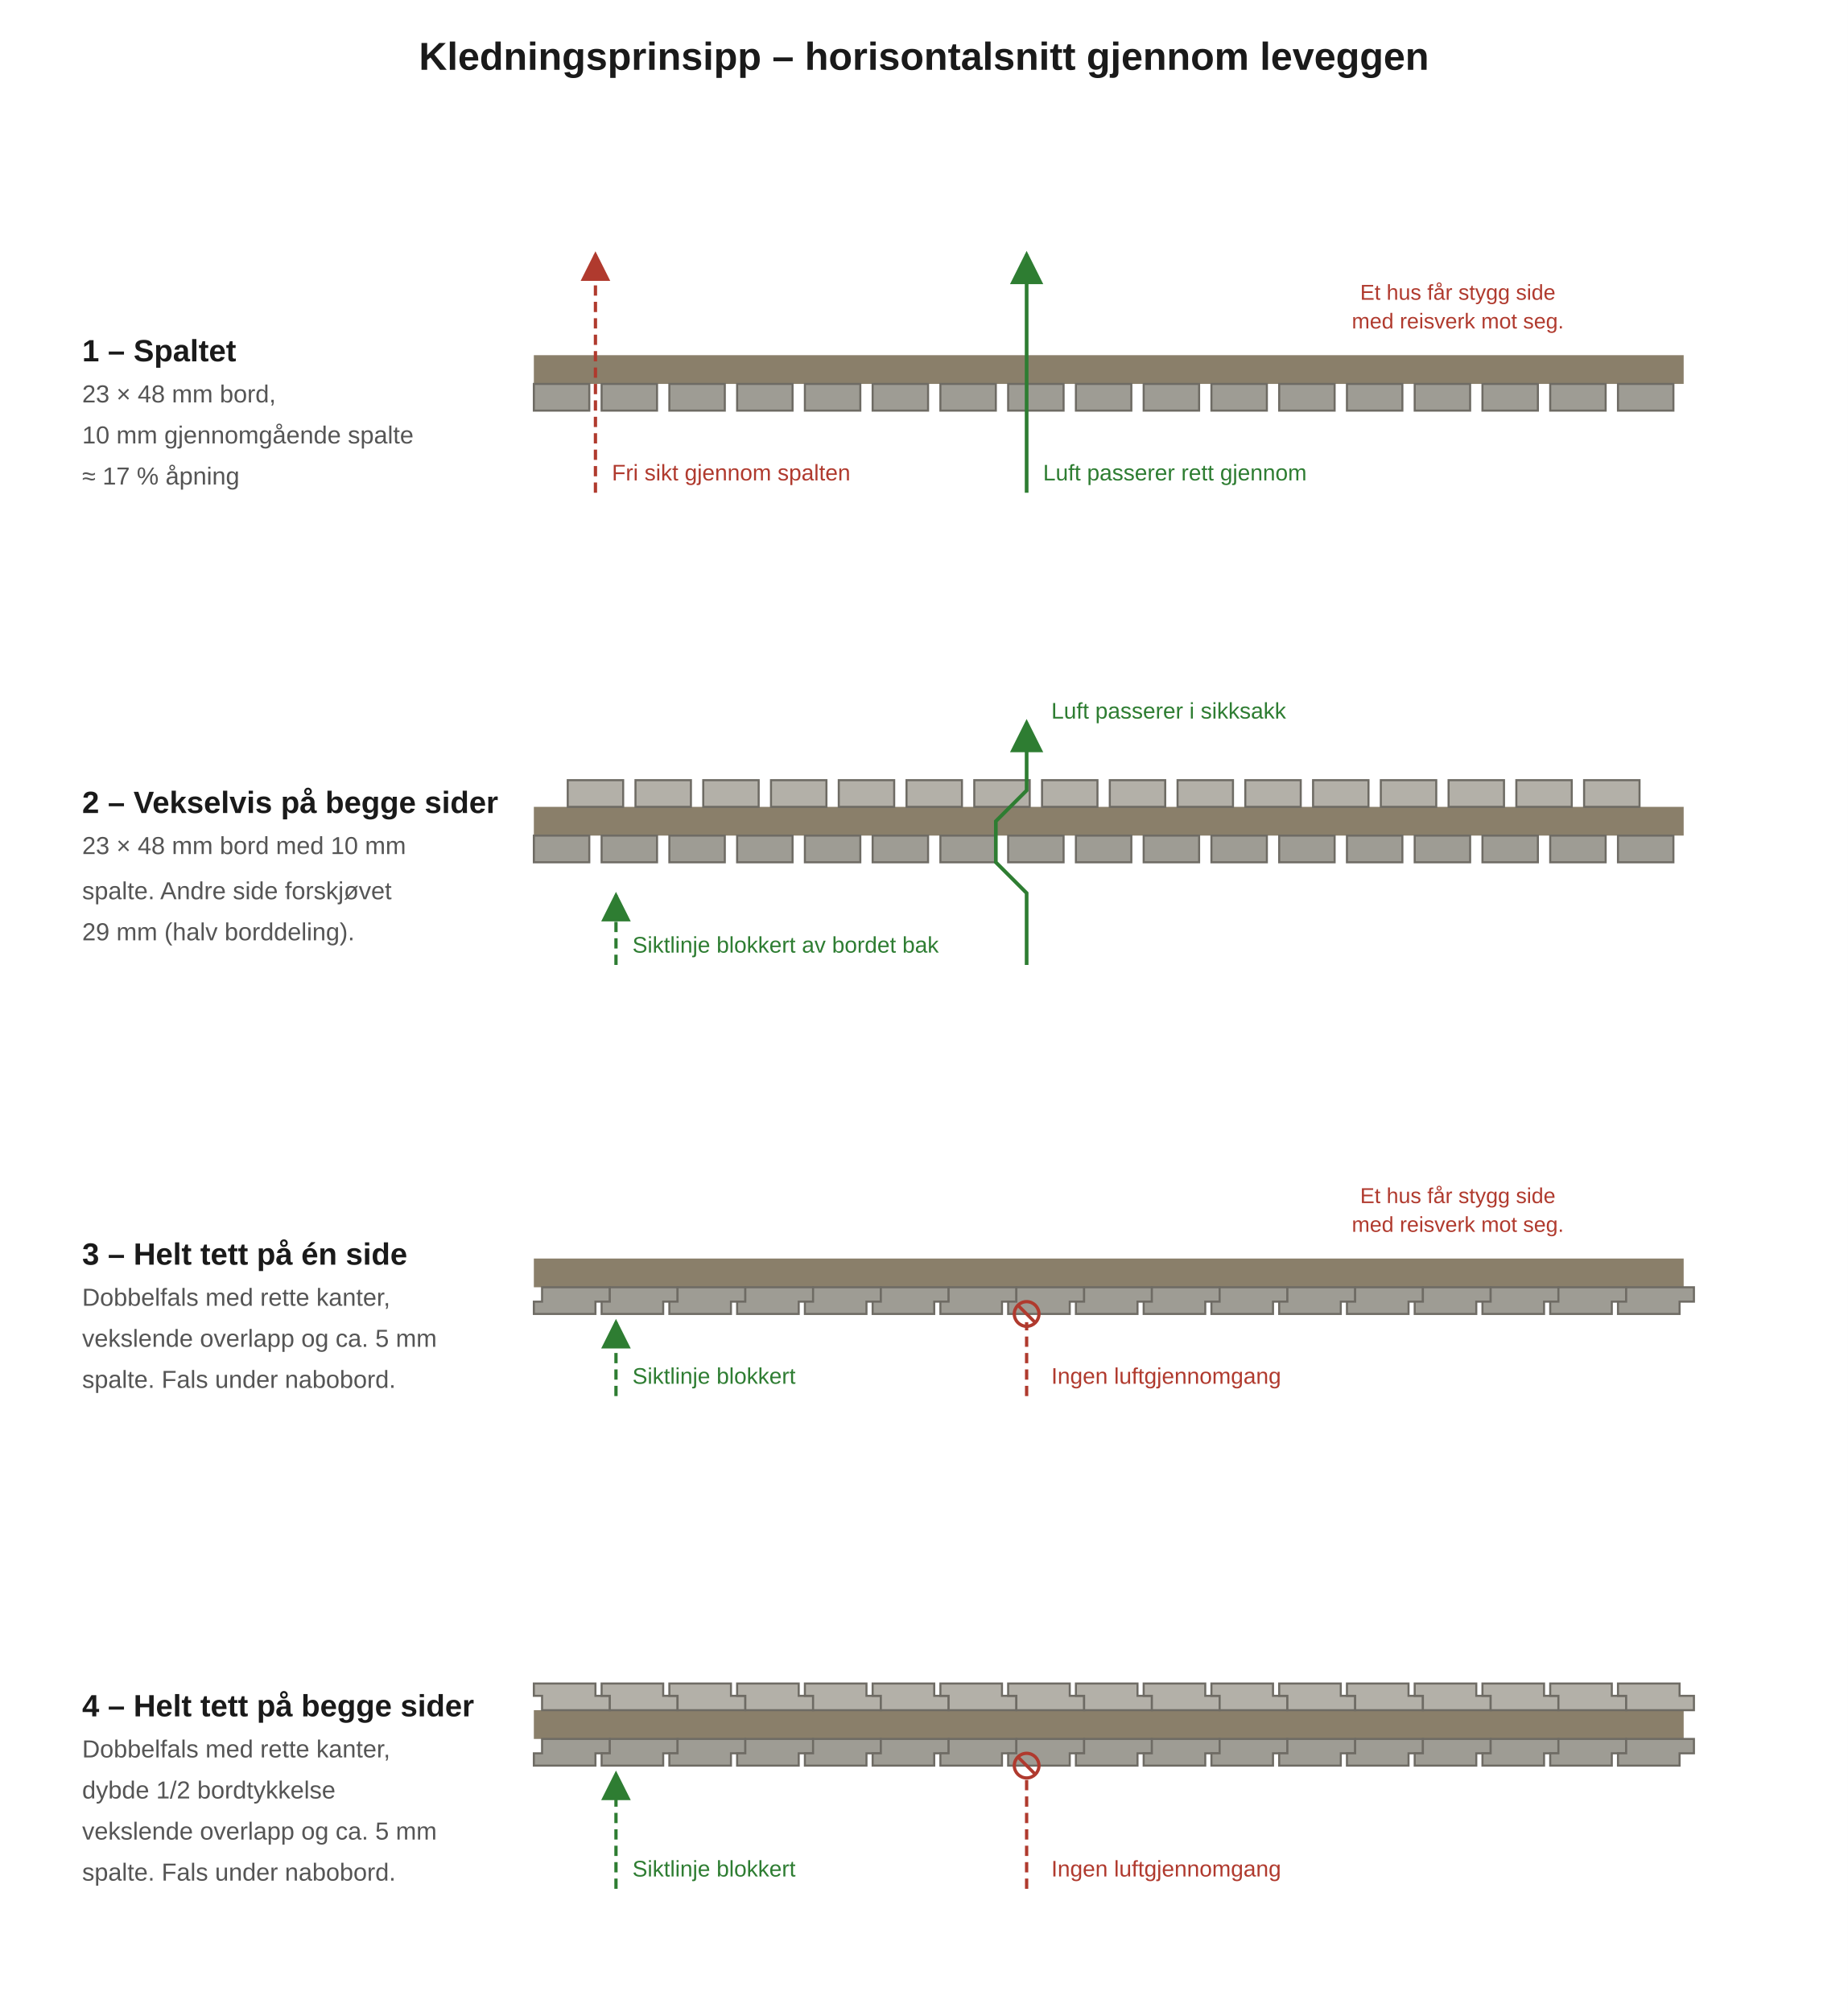
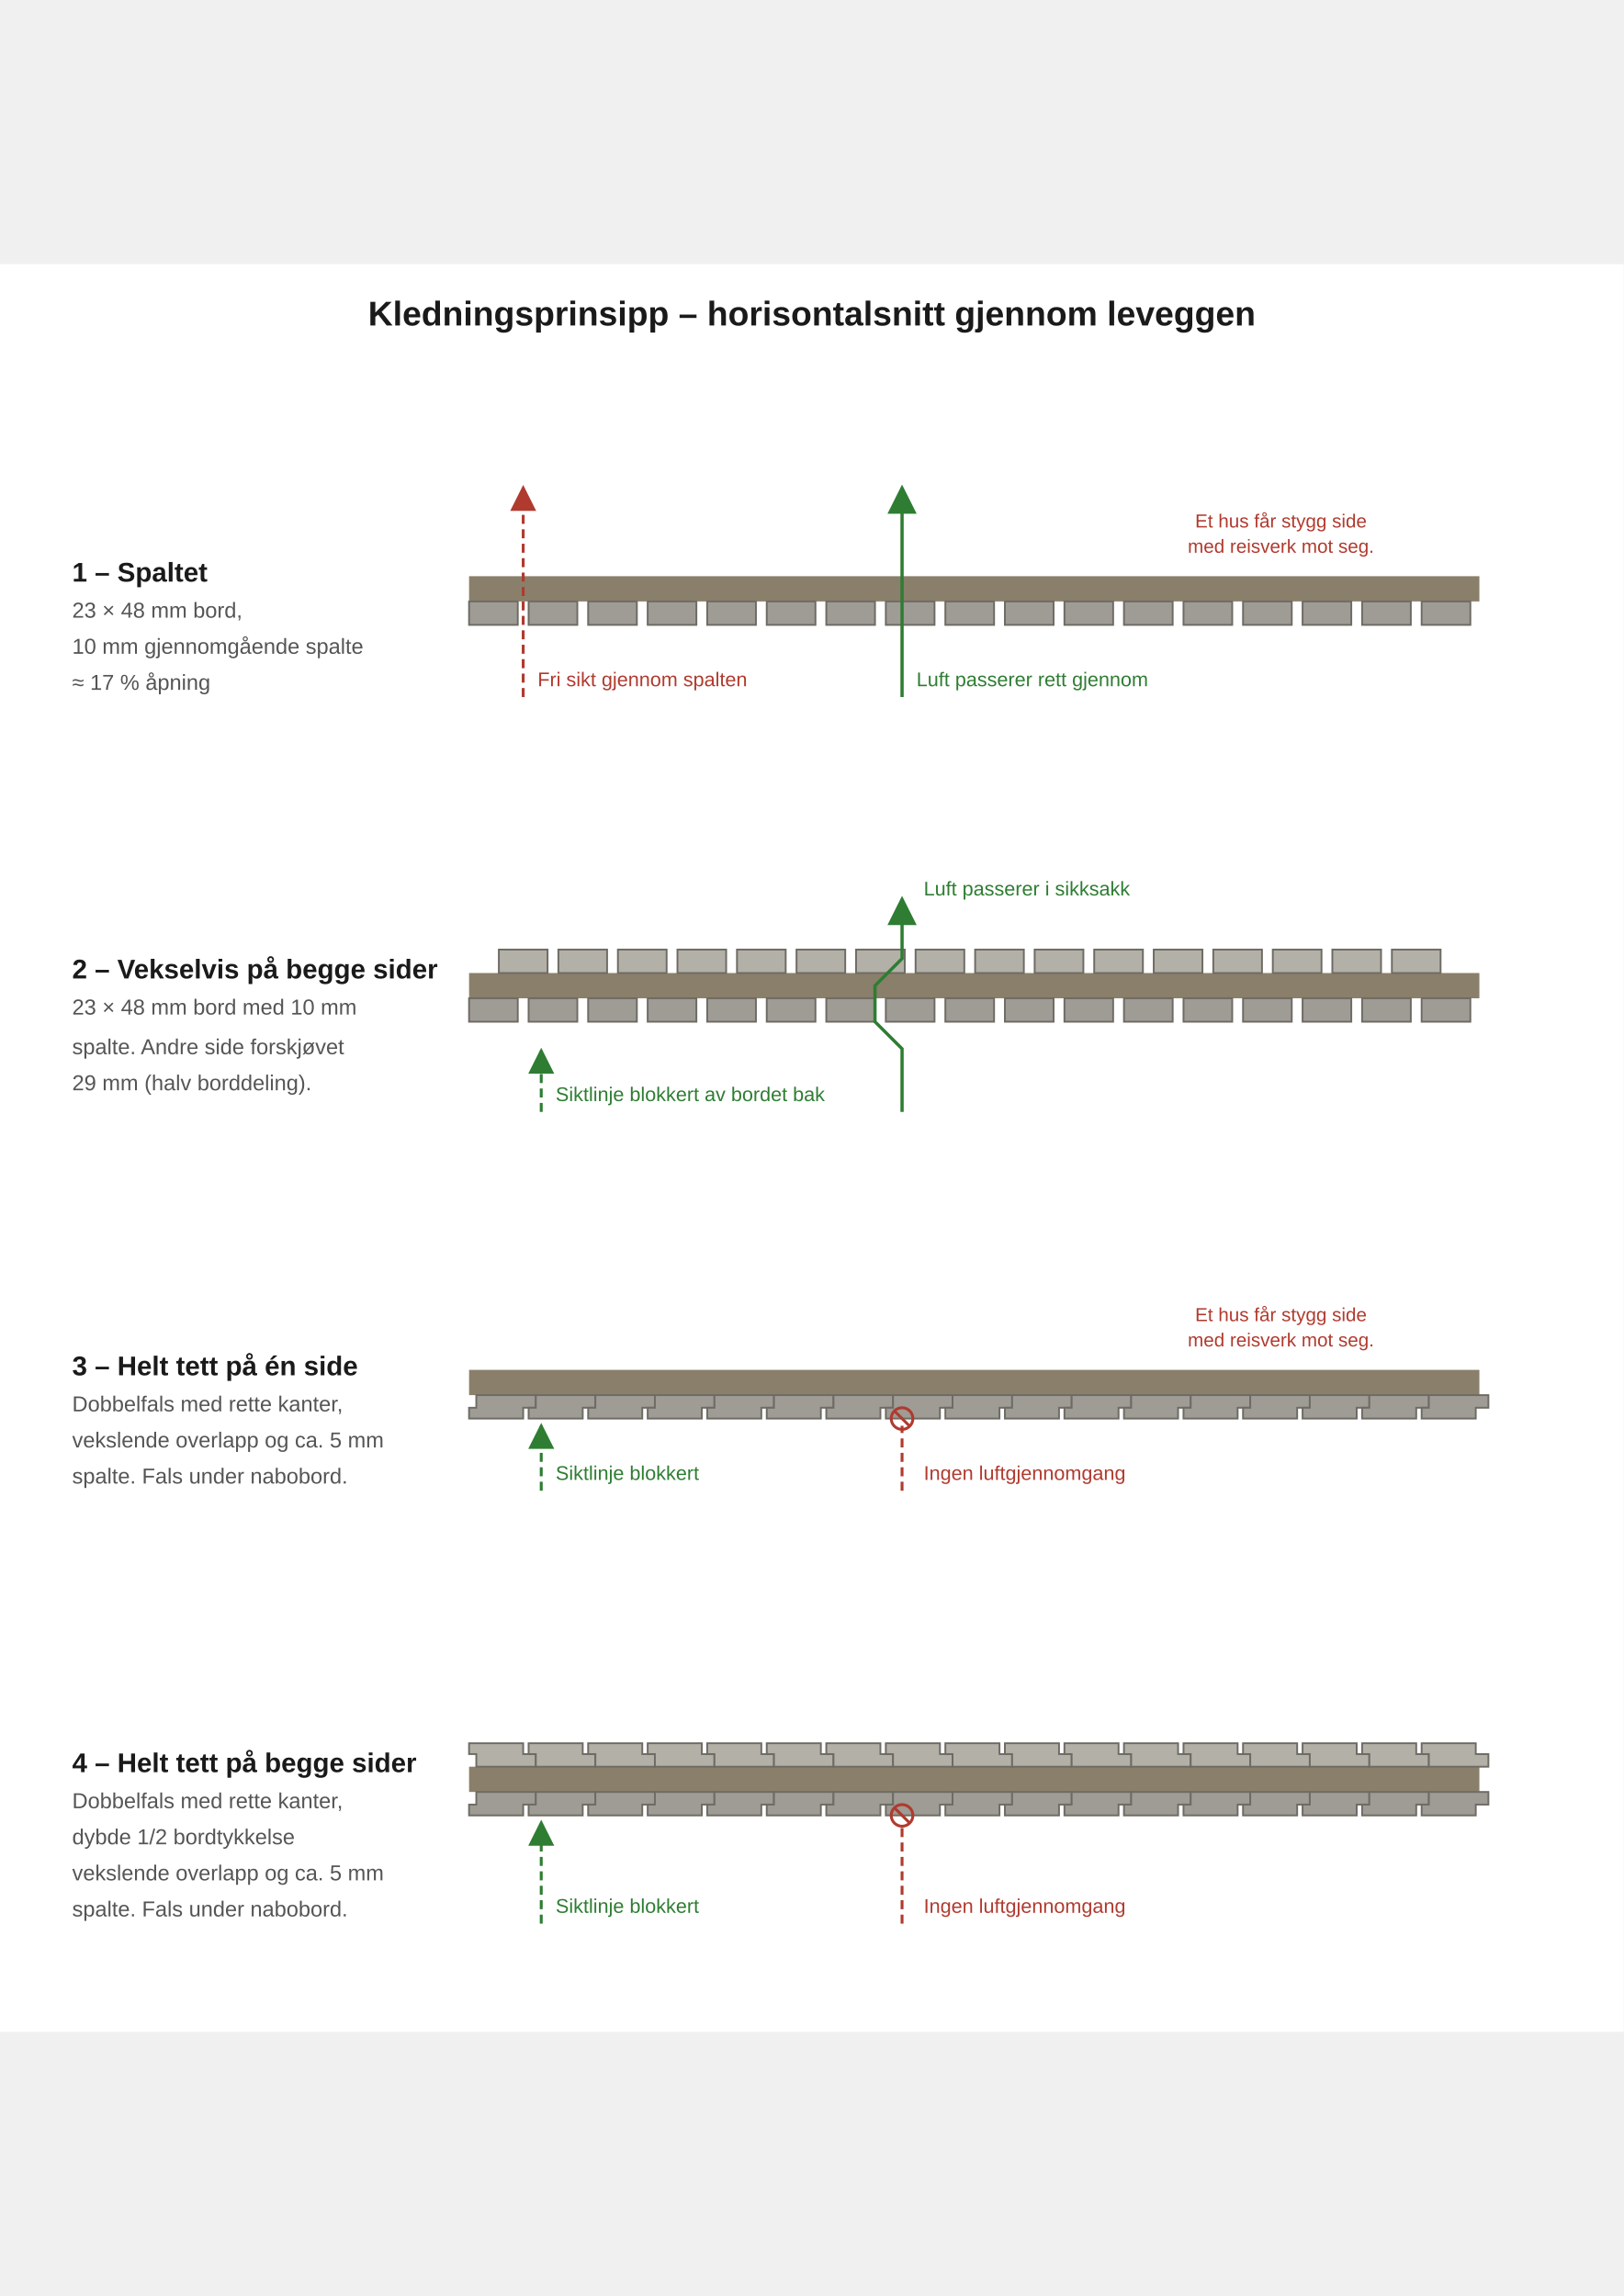
- <svg xmlns="http://www.w3.org/2000/svg" viewBox="0 0 900 980" width="900" height="980" font-family="Segoe UI, Arial, Helvetica, sans-serif" role="img" aria-label="Horisontalsnitt gjennom leveggen som viser fire kledningsprinsipper: tett på én side, spaltet, vekselvis og tett på begge sider">
+ <svg xmlns="http://www.w3.org/2000/svg" viewBox="0 0 900 980" width="210mm" height="297mm" preserveAspectRatio="xMidYMid meet" font-family="Segoe UI, Arial, Helvetica, sans-serif" role="img" aria-label="Horisontalsnitt gjennom leveggen som viser fire kledningsprinsipper: tett på én side, spaltet, vekselvis og tett på begge sider">
  <defs>
    <marker id="pilRod" markerWidth="9" markerHeight="9" refX="8" refY="4.5" orient="auto">
      <path d="M0,0 L9,4.5 L0,9 z" fill="#b03a2e" />
    </marker>
    <marker id="pilGron" markerWidth="9" markerHeight="9" refX="8" refY="4.5" orient="auto">
      <path d="M0,0 L9,4.5 L0,9 z" fill="#2e7d32" />
    </marker>
    <path id="bordMedDobbelfals" d="M0,0 H30 V6 H37 V13 H4 V6 H0 Z" />
  </defs>
  <rect width="900" height="980" fill="#ffffff" />
  <text x="450" y="34" text-anchor="middle" font-size="19" font-weight="600" fill="#1a1a1a">Kledningsprinsipp – horisontalsnitt gjennom leveggen</text>
  <text x="710" y="146" text-anchor="middle" font-size="10.5" fill="#b03a2e">Et hus får stygg side</text>
  <text x="710" y="160" text-anchor="middle" font-size="10.5" fill="#b03a2e">med reisverk mot seg.</text>
  <text x="40" y="176" font-size="15" font-weight="600" fill="#1a1a1a">1 – Spaltet</text>
  <text x="40" y="196" font-size="12" fill="#555">23 × 48 mm bord,</text>
  <text x="40" y="216" font-size="12" fill="#555">10 mm gjennomgående spalte</text>
  <text x="40" y="236" font-size="12" fill="#555">≈ 17 % åpning</text>
  <line x1="260" y1="180" x2="820" y2="180" stroke="#8a7f6a" stroke-width="14" />
  <g fill="#9e9c94" stroke="#6e6b64" stroke-width="1">
    <rect x="260" y="187" width="27" height="13" />
    <rect x="293" y="187" width="27" height="13" />
    <rect x="326" y="187" width="27" height="13" />
    <rect x="359" y="187" width="27" height="13" />
    <rect x="392" y="187" width="27" height="13" />
    <rect x="425" y="187" width="27" height="13" />
    <rect x="458" y="187" width="27" height="13" />
    <rect x="491" y="187" width="27" height="13" />
    <rect x="524" y="187" width="27" height="13" />
    <rect x="557" y="187" width="27" height="13" />
    <rect x="590" y="187" width="27" height="13" />
    <rect x="623" y="187" width="27" height="13" />
    <rect x="656" y="187" width="27" height="13" />
    <rect x="689" y="187" width="27" height="13" />
    <rect x="722" y="187" width="27" height="13" />
    <rect x="755" y="187" width="27" height="13" />
    <rect x="788" y="187" width="27" height="13" />
  </g>
  <line x1="290" y1="240" x2="290" y2="124" stroke="#b03a2e" stroke-width="1.6" stroke-dasharray="5 3" marker-end="url(#pilRod)" />
  <text x="298" y="234" font-size="11" fill="#b03a2e">Fri sikt gjennom spalten</text>
  <line x1="500" y1="240" x2="500" y2="124" stroke="#2e7d32" stroke-width="1.8" marker-end="url(#pilGron)" />
  <text x="508" y="234" font-size="11" fill="#2e7d32">Luft passerer rett gjennom</text>
  <text x="40" y="396" font-size="15" font-weight="600" fill="#1a1a1a">2 – Vekselvis på begge sider</text>
  <text x="40" y="416" font-size="12" fill="#555">23 × 48 mm bord med 10 mm</text>
  <text x="40" y="438" font-size="12" fill="#555">spalte. Andre side forskjøvet</text>
  <text x="40" y="458" font-size="12" fill="#555">29 mm (halv borddeling).</text>
  <line x1="260" y1="400" x2="820" y2="400" stroke="#8a7f6a" stroke-width="14" />
  <g fill="#b3b0a8" stroke="#6e6b64" stroke-width="1">
    <rect x="276.5" y="380" width="27" height="13" />
    <rect x="309.5" y="380" width="27" height="13" />
    <rect x="342.5" y="380" width="27" height="13" />
    <rect x="375.5" y="380" width="27" height="13" />
    <rect x="408.5" y="380" width="27" height="13" />
    <rect x="441.5" y="380" width="27" height="13" />
    <rect x="474.5" y="380" width="27" height="13" />
    <rect x="507.5" y="380" width="27" height="13" />
    <rect x="540.5" y="380" width="27" height="13" />
    <rect x="573.5" y="380" width="27" height="13" />
    <rect x="606.5" y="380" width="27" height="13" />
    <rect x="639.5" y="380" width="27" height="13" />
    <rect x="672.5" y="380" width="27" height="13" />
    <rect x="705.5" y="380" width="27" height="13" />
    <rect x="738.5" y="380" width="27" height="13" />
    <rect x="771.5" y="380" width="27" height="13" />
  </g>
  <g fill="#9e9c94" stroke="#6e6b64" stroke-width="1">
    <rect x="260" y="407" width="27" height="13" />
    <rect x="293" y="407" width="27" height="13" />
    <rect x="326" y="407" width="27" height="13" />
    <rect x="359" y="407" width="27" height="13" />
    <rect x="392" y="407" width="27" height="13" />
    <rect x="425" y="407" width="27" height="13" />
    <rect x="458" y="407" width="27" height="13" />
    <rect x="491" y="407" width="27" height="13" />
    <rect x="524" y="407" width="27" height="13" />
    <rect x="557" y="407" width="27" height="13" />
    <rect x="590" y="407" width="27" height="13" />
    <rect x="623" y="407" width="27" height="13" />
    <rect x="656" y="407" width="27" height="13" />
    <rect x="689" y="407" width="27" height="13" />
    <rect x="722" y="407" width="27" height="13" />
    <rect x="755" y="407" width="27" height="13" />
    <rect x="788" y="407" width="27" height="13" />
  </g>
  <line x1="300" y1="470" x2="300" y2="436" stroke="#2e7d32" stroke-width="1.6" stroke-dasharray="5 3" marker-end="url(#pilGron)" />
  <text x="308" y="464" font-size="11" fill="#2e7d32">Siktlinje blokkert av bordet bak</text>
  <path d="M500,470 L500,435 L485,420 L485,400 L500,385 L500,352" fill="none" stroke="#2e7d32" stroke-width="1.8" marker-end="url(#pilGron)" />
  <text x="512" y="350" font-size="11" fill="#2e7d32">Luft passerer i sikksakk</text>
  <text x="710" y="586" text-anchor="middle" font-size="10.5" fill="#b03a2e">Et hus får stygg side</text>
  <text x="710" y="600" text-anchor="middle" font-size="10.5" fill="#b03a2e">med reisverk mot seg.</text>
  <text x="40" y="616" font-size="15" font-weight="600" fill="#1a1a1a">3 – Helt tett på én side</text>
  <text x="40" y="636" font-size="12" fill="#555">Dobbelfals med rette kanter,</text>
  <text x="40" y="656" font-size="12" fill="#555">vekslende overlapp og ca. 5 mm</text>
  <text x="40" y="676" font-size="12" fill="#555">spalte. Fals under nabobord.</text>
  <line x1="260" y1="620" x2="820" y2="620" stroke="#8a7f6a" stroke-width="14" />
  <g fill="#9e9c94" stroke="#6e6b64" stroke-width="1" transform="translate(0 1267) scale(1 -1)">
    <use href="#bordMedDobbelfals" x="260" y="627" />
    <use href="#bordMedDobbelfals" x="293" y="627" />
    <use href="#bordMedDobbelfals" x="326" y="627" />
    <use href="#bordMedDobbelfals" x="359" y="627" />
    <use href="#bordMedDobbelfals" x="392" y="627" />
    <use href="#bordMedDobbelfals" x="425" y="627" />
    <use href="#bordMedDobbelfals" x="458" y="627" />
    <use href="#bordMedDobbelfals" x="491" y="627" />
    <use href="#bordMedDobbelfals" x="524" y="627" />
    <use href="#bordMedDobbelfals" x="557" y="627" />
    <use href="#bordMedDobbelfals" x="590" y="627" />
    <use href="#bordMedDobbelfals" x="623" y="627" />
    <use href="#bordMedDobbelfals" x="656" y="627" />
    <use href="#bordMedDobbelfals" x="689" y="627" />
    <use href="#bordMedDobbelfals" x="722" y="627" />
    <use href="#bordMedDobbelfals" x="755" y="627" />
    <use href="#bordMedDobbelfals" x="788" y="627" />
  </g>
  <line x1="300" y1="680" x2="300" y2="644" stroke="#2e7d32" stroke-width="1.6" stroke-dasharray="5 3" marker-end="url(#pilGron)" />
  <text x="308" y="674" font-size="11" fill="#2e7d32">Siktlinje blokkert</text>
  <line x1="500" y1="680" x2="500" y2="644" stroke="#b03a2e" stroke-width="1.6" stroke-dasharray="5 3" />
  <circle cx="500" cy="640" r="6" fill="none" stroke="#b03a2e" stroke-width="1.6" />
  <line x1="496" y1="636" x2="504" y2="644" stroke="#b03a2e" stroke-width="1.6" />
  <text x="512" y="674" font-size="11" fill="#b03a2e">Ingen luftgjennomgang</text>
  <text x="40" y="836" font-size="15" font-weight="600" fill="#1a1a1a">4 – Helt tett på begge sider</text>
  <text x="40" y="856" font-size="12" fill="#555">Dobbelfals med rette kanter,</text>
  <text x="40" y="876" font-size="12" fill="#555">dybde 1/2 bordtykkelse</text>
  <text x="40" y="896" font-size="12" fill="#555">vekslende overlapp og ca. 5 mm</text>
  <text x="40" y="916" font-size="12" fill="#555">spalte. Fals under nabobord.</text>
  <line x1="260" y1="840" x2="820" y2="840" stroke="#8a7f6a" stroke-width="14" />
  <g fill="#b3b0a8" stroke="#6e6b64" stroke-width="1">
    <use href="#bordMedDobbelfals" x="260" y="820" />
    <use href="#bordMedDobbelfals" x="293" y="820" />
    <use href="#bordMedDobbelfals" x="326" y="820" />
    <use href="#bordMedDobbelfals" x="359" y="820" />
    <use href="#bordMedDobbelfals" x="392" y="820" />
    <use href="#bordMedDobbelfals" x="425" y="820" />
    <use href="#bordMedDobbelfals" x="458" y="820" />
    <use href="#bordMedDobbelfals" x="491" y="820" />
    <use href="#bordMedDobbelfals" x="524" y="820" />
    <use href="#bordMedDobbelfals" x="557" y="820" />
    <use href="#bordMedDobbelfals" x="590" y="820" />
    <use href="#bordMedDobbelfals" x="623" y="820" />
    <use href="#bordMedDobbelfals" x="656" y="820" />
    <use href="#bordMedDobbelfals" x="689" y="820" />
    <use href="#bordMedDobbelfals" x="722" y="820" />
    <use href="#bordMedDobbelfals" x="755" y="820" />
    <use href="#bordMedDobbelfals" x="788" y="820" />
  </g>
  <g fill="#9e9c94" stroke="#6e6b64" stroke-width="1">
    <use href="#bordMedDobbelfals" transform="translate(260 860) scale(1 -1)" />
    <use href="#bordMedDobbelfals" transform="translate(293 860) scale(1 -1)" />
    <use href="#bordMedDobbelfals" transform="translate(326 860) scale(1 -1)" />
    <use href="#bordMedDobbelfals" transform="translate(359 860) scale(1 -1)" />
    <use href="#bordMedDobbelfals" transform="translate(392 860) scale(1 -1)" />
    <use href="#bordMedDobbelfals" transform="translate(425 860) scale(1 -1)" />
    <use href="#bordMedDobbelfals" transform="translate(458 860) scale(1 -1)" />
    <use href="#bordMedDobbelfals" transform="translate(491 860) scale(1 -1)" />
    <use href="#bordMedDobbelfals" transform="translate(524 860) scale(1 -1)" />
    <use href="#bordMedDobbelfals" transform="translate(557 860) scale(1 -1)" />
    <use href="#bordMedDobbelfals" transform="translate(590 860) scale(1 -1)" />
    <use href="#bordMedDobbelfals" transform="translate(623 860) scale(1 -1)" />
    <use href="#bordMedDobbelfals" transform="translate(656 860) scale(1 -1)" />
    <use href="#bordMedDobbelfals" transform="translate(689 860) scale(1 -1)" />
    <use href="#bordMedDobbelfals" transform="translate(722 860) scale(1 -1)" />
    <use href="#bordMedDobbelfals" transform="translate(755 860) scale(1 -1)" />
    <use href="#bordMedDobbelfals" transform="translate(788 860) scale(1 -1)" />
  </g>
  <line x1="300" y1="920" x2="300" y2="864" stroke="#2e7d32" stroke-width="1.6" stroke-dasharray="5 3" marker-end="url(#pilGron)" />
  <text x="308" y="914" font-size="11" fill="#2e7d32">Siktlinje blokkert</text>
  <line x1="500" y1="920" x2="500" y2="864" stroke="#b03a2e" stroke-width="1.6" stroke-dasharray="5 3" />
  <circle cx="500" cy="860" r="6" fill="none" stroke="#b03a2e" stroke-width="1.6" />
  <line x1="496" y1="856" x2="504" y2="864" stroke="#b03a2e" stroke-width="1.6" />
  <text x="512" y="914" font-size="11" fill="#b03a2e">Ingen luftgjennomgang</text>
</svg>
